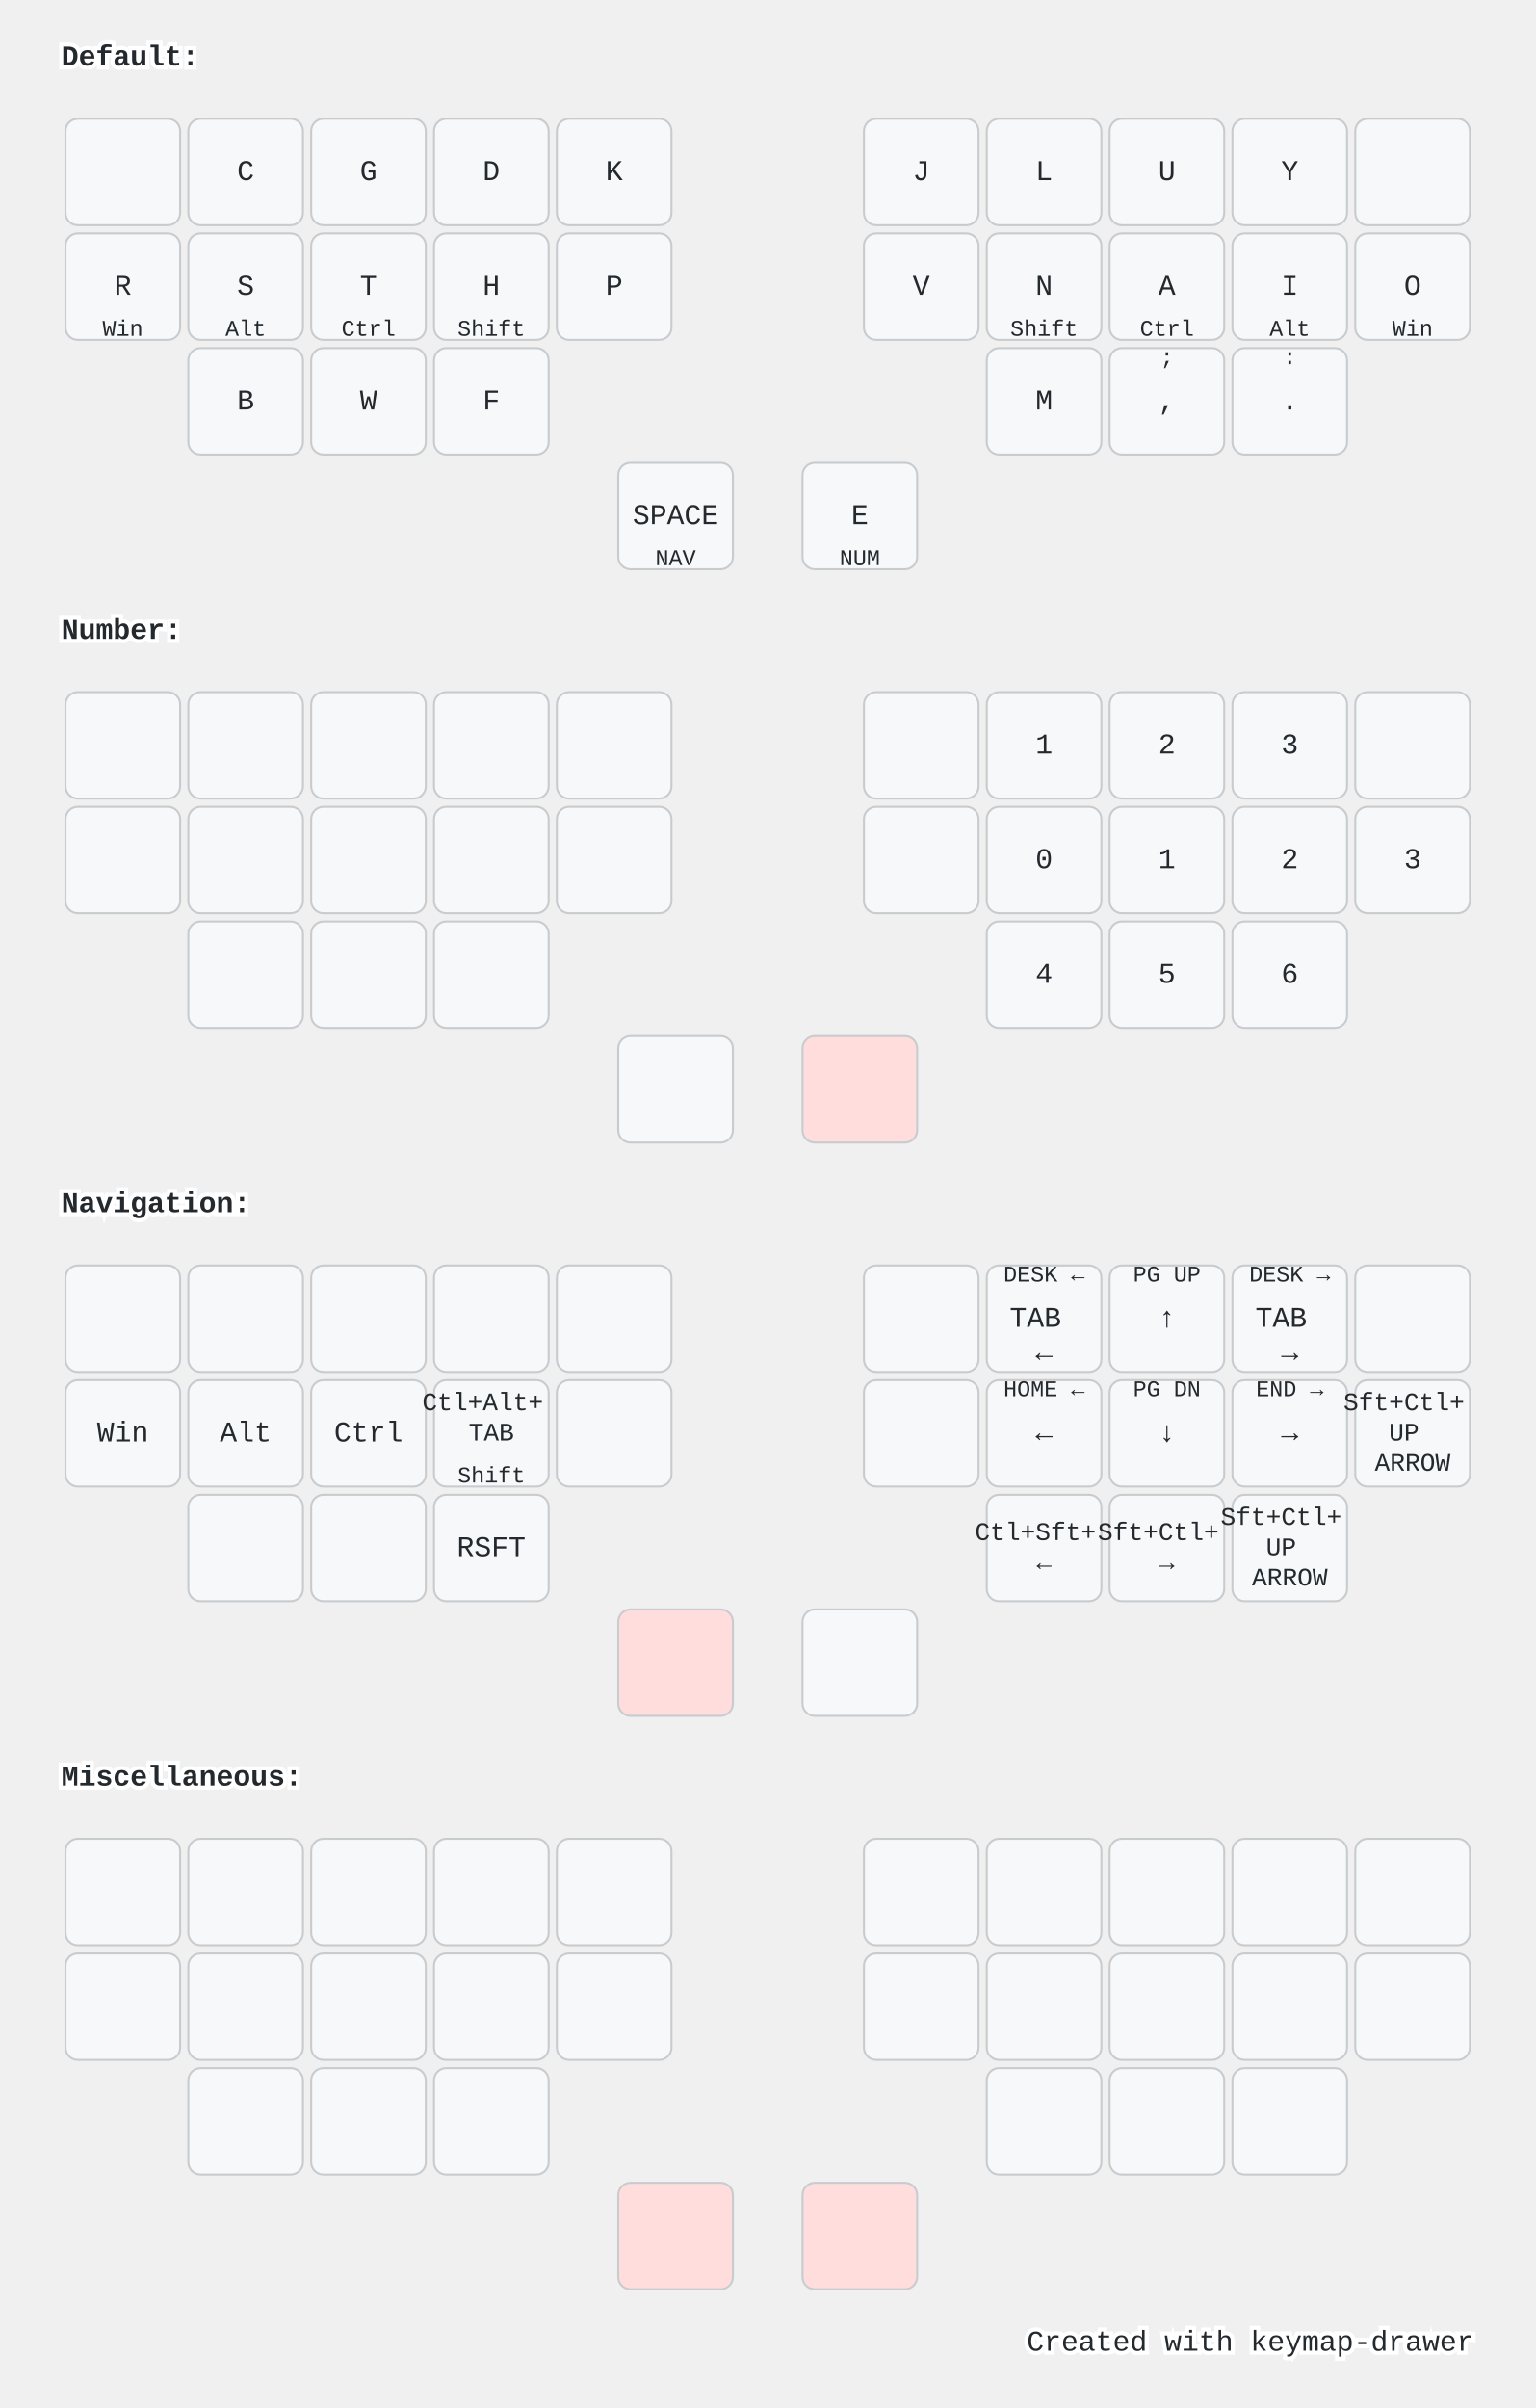
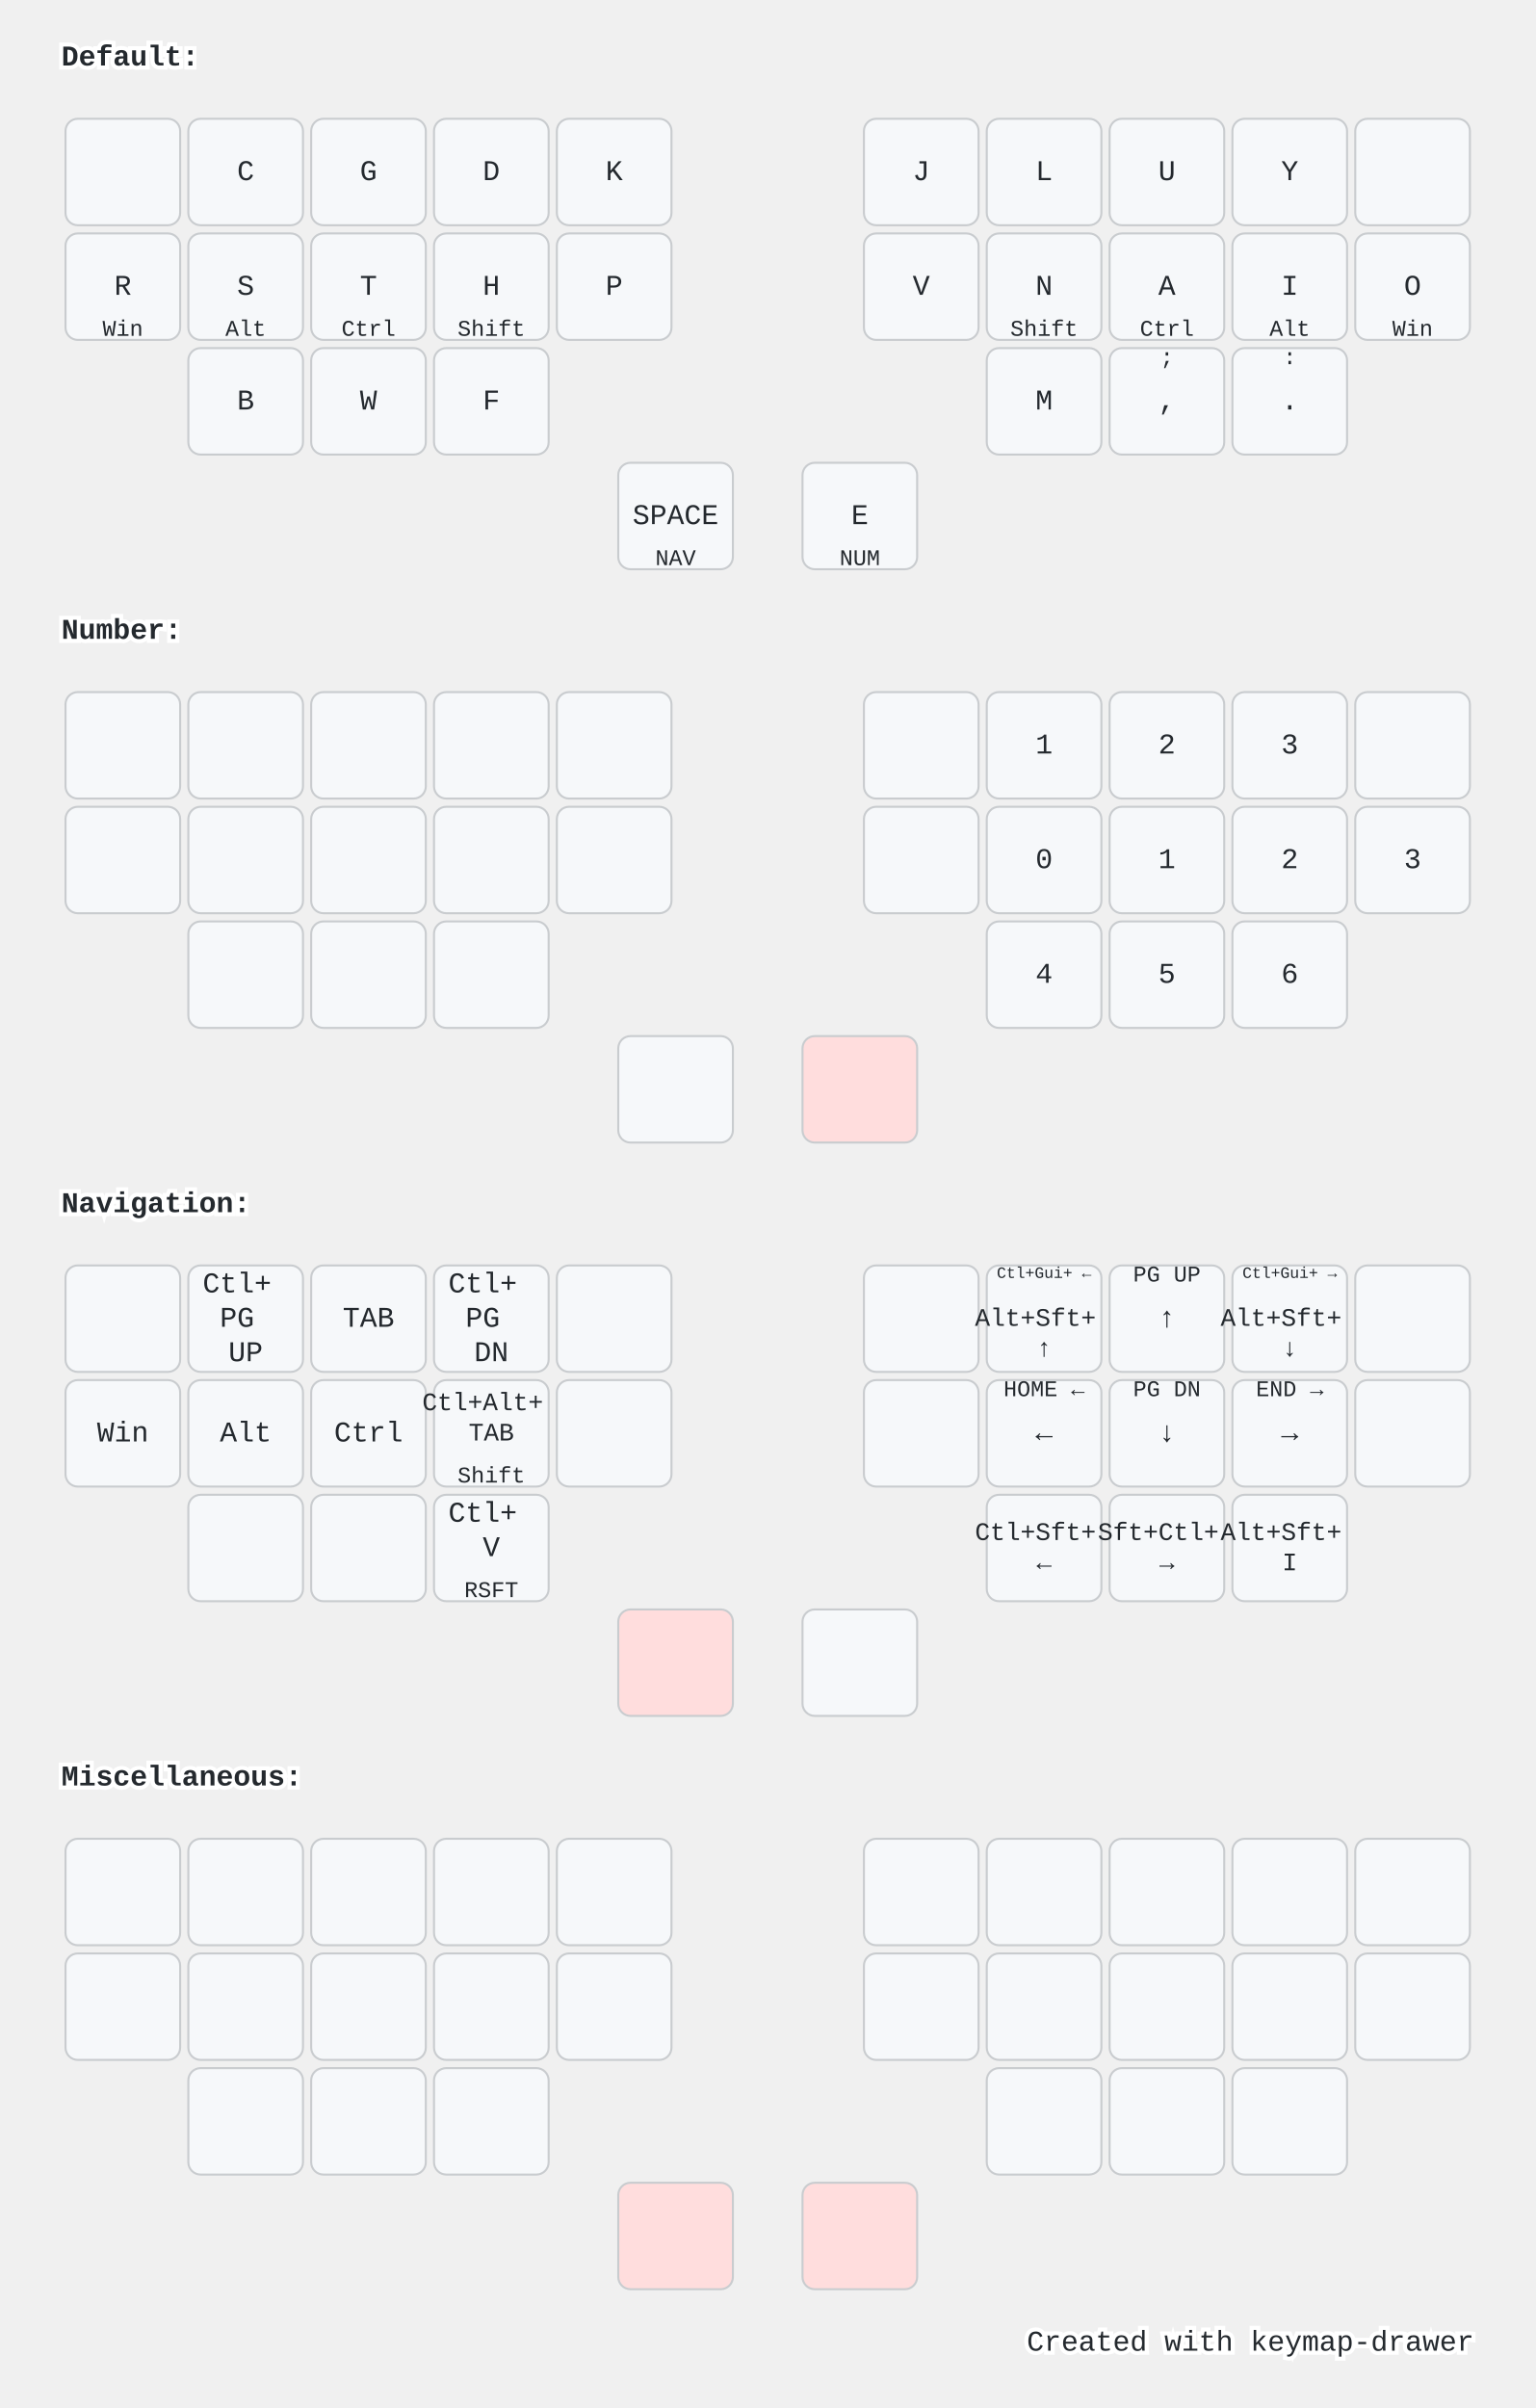
<svg xmlns="http://www.w3.org/2000/svg" width="750" height="1176" viewBox="0 0 750 1176" class="keymap">
  <style>/* inherit to force styles through use tags */
svg path {
    fill: inherit;
}

/* font and background color specifications */
svg.keymap {
    font-family: SFMono-Regular,Consolas,Liberation Mono,Menlo,monospace;
    font-size: 14px;
    font-kerning: normal;
    text-rendering: optimizeLegibility;
    fill: #24292e;
}

/* default key styling */
rect.key {
    fill: #f6f8fa;
}

rect.key, rect.combo {
    stroke: #c9cccf;
    stroke-width: 1;
}

/* default key side styling, only used is draw_key_sides is set */
rect.side {
    filter: brightness(90%);
}

/* color accent for combo boxes */
rect.combo, rect.combo-separate {
    fill: #cdf;
}

/* color accent for held keys */
rect.held, rect.combo.held {
    fill: #fdd;
}

/* color accent for ghost (optional) keys */
rect.ghost, rect.combo.ghost {
    stroke-dasharray: 4, 4;
    stroke-width: 2;
}

text {
    text-anchor: middle;
    dominant-baseline: middle;
}

/* styling for layer labels */
text.label {
    font-weight: bold;
    text-anchor: start;
    stroke: white;
    stroke-width: 4;
    paint-order: stroke;
}

/* styling for optional footer */
text.footer {
    text-anchor: end;
    dominant-baseline: auto;
    stroke: white;
    stroke-width: 4;
    paint-order: stroke;
}

/* styling for combo tap, and key hold/shifted label text */
text.combo, text.hold, text.shifted {
    font-size: 11px;
}

text.hold {
    text-anchor: middle;
    dominant-baseline: auto;
}

text.shifted {
    text-anchor: middle;
    dominant-baseline: hanging;
}

text.layer-activator {
    text-decoration: underline;
}

/* styling for hold/shifted label text in combo box */
text.combo.hold, text.combo.shifted {
    font-size: 8px;
}

/* lighter symbol for transparent keys */
text.trans {
    fill: #7b7e81;
}

/* styling for combo dendrons */
path.combo {
    stroke-width: 1;
    stroke: gray;
    fill: none;
}

/* Start Tabler Icons Cleanup */
/* cannot use height/width with glyphs */
.icon-tabler &gt; path {
    fill: inherit;
    stroke: inherit;
    stroke-width: 2;
}
/* hide tabler's default box */
.icon-tabler &gt; path[stroke="none"][fill="none"] {
    visibility: hidden;
}
/* End Tabler Icons Cleanup */
</style>
  <g transform="translate(30, 0)" class="layer-Default">
    <text x="0" y="28" class="label" id="Default">Default:</text>
    <g transform="translate(0, 56)">
      <g transform="translate(30, 28)" class="key keypos-0">
        <rect rx="6" ry="6" x="-28" y="-26" width="56" height="52" class="key" />
      </g>
      <g transform="translate(90, 28)" class="key keypos-1">
        <rect rx="6" ry="6" x="-28" y="-26" width="56" height="52" class="key" />
        <text x="0" y="0" class="key tap">C</text>
      </g>
      <g transform="translate(150, 28)" class="key keypos-2">
        <rect rx="6" ry="6" x="-28" y="-26" width="56" height="52" class="key" />
        <text x="0" y="0" class="key tap">G</text>
      </g>
      <g transform="translate(210, 28)" class="key keypos-3">
        <rect rx="6" ry="6" x="-28" y="-26" width="56" height="52" class="key" />
        <text x="0" y="0" class="key tap">D</text>
      </g>
      <g transform="translate(270, 28)" class="key keypos-4">
        <rect rx="6" ry="6" x="-28" y="-26" width="56" height="52" class="key" />
        <text x="0" y="0" class="key tap">K</text>
      </g>
      <g transform="translate(420, 28)" class="key keypos-5">
        <rect rx="6" ry="6" x="-28" y="-26" width="56" height="52" class="key" />
        <text x="0" y="0" class="key tap">J</text>
      </g>
      <g transform="translate(480, 28)" class="key keypos-6">
        <rect rx="6" ry="6" x="-28" y="-26" width="56" height="52" class="key" />
        <text x="0" y="0" class="key tap">L</text>
      </g>
      <g transform="translate(540, 28)" class="key keypos-7">
        <rect rx="6" ry="6" x="-28" y="-26" width="56" height="52" class="key" />
        <text x="0" y="0" class="key tap">U</text>
      </g>
      <g transform="translate(600, 28)" class="key keypos-8">
        <rect rx="6" ry="6" x="-28" y="-26" width="56" height="52" class="key" />
        <text x="0" y="0" class="key tap">Y</text>
      </g>
      <g transform="translate(660, 28)" class="key keypos-9">
        <rect rx="6" ry="6" x="-28" y="-26" width="56" height="52" class="key" />
      </g>
      <g transform="translate(30, 84)" class="key keypos-10">
        <rect rx="6" ry="6" x="-28" y="-26" width="56" height="52" class="key" />
        <text x="0" y="0" class="key tap">R</text>
        <text x="0" y="24" class="key hold">Win</text>
      </g>
      <g transform="translate(90, 84)" class="key keypos-11">
        <rect rx="6" ry="6" x="-28" y="-26" width="56" height="52" class="key" />
        <text x="0" y="0" class="key tap">S</text>
        <text x="0" y="24" class="key hold">Alt</text>
      </g>
      <g transform="translate(150, 84)" class="key keypos-12">
        <rect rx="6" ry="6" x="-28" y="-26" width="56" height="52" class="key" />
        <text x="0" y="0" class="key tap">T</text>
        <text x="0" y="24" class="key hold">Ctrl</text>
      </g>
      <g transform="translate(210, 84)" class="key keypos-13">
        <rect rx="6" ry="6" x="-28" y="-26" width="56" height="52" class="key" />
        <text x="0" y="0" class="key tap">H</text>
        <text x="0" y="24" class="key hold">Shift</text>
      </g>
      <g transform="translate(270, 84)" class="key keypos-14">
        <rect rx="6" ry="6" x="-28" y="-26" width="56" height="52" class="key" />
        <text x="0" y="0" class="key tap">P</text>
      </g>
      <g transform="translate(420, 84)" class="key keypos-15">
        <rect rx="6" ry="6" x="-28" y="-26" width="56" height="52" class="key" />
        <text x="0" y="0" class="key tap">V</text>
      </g>
      <g transform="translate(480, 84)" class="key keypos-16">
        <rect rx="6" ry="6" x="-28" y="-26" width="56" height="52" class="key" />
        <text x="0" y="0" class="key tap">N</text>
        <text x="0" y="24" class="key hold">Shift</text>
      </g>
      <g transform="translate(540, 84)" class="key keypos-17">
        <rect rx="6" ry="6" x="-28" y="-26" width="56" height="52" class="key" />
        <text x="0" y="0" class="key tap">A</text>
        <text x="0" y="24" class="key hold">Ctrl</text>
      </g>
      <g transform="translate(600, 84)" class="key keypos-18">
        <rect rx="6" ry="6" x="-28" y="-26" width="56" height="52" class="key" />
        <text x="0" y="0" class="key tap">I</text>
        <text x="0" y="24" class="key hold">Alt</text>
      </g>
      <g transform="translate(660, 84)" class="key keypos-19">
        <rect rx="6" ry="6" x="-28" y="-26" width="56" height="52" class="key" />
        <text x="0" y="0" class="key tap">O</text>
        <text x="0" y="24" class="key hold">Win</text>
      </g>
      <g transform="translate(90, 140)" class="key keypos-20">
        <rect rx="6" ry="6" x="-28" y="-26" width="56" height="52" class="key" />
        <text x="0" y="0" class="key tap">B</text>
      </g>
      <g transform="translate(150, 140)" class="key keypos-21">
        <rect rx="6" ry="6" x="-28" y="-26" width="56" height="52" class="key" />
        <text x="0" y="0" class="key tap">W</text>
      </g>
      <g transform="translate(210, 140)" class="key keypos-22">
        <rect rx="6" ry="6" x="-28" y="-26" width="56" height="52" class="key" />
        <text x="0" y="0" class="key tap">F</text>
      </g>
      <g transform="translate(480, 140)" class="key keypos-23">
        <rect rx="6" ry="6" x="-28" y="-26" width="56" height="52" class="key" />
        <text x="0" y="0" class="key tap">M</text>
      </g>
      <g transform="translate(540, 140)" class="key keypos-24">
        <rect rx="6" ry="6" x="-28" y="-26" width="56" height="52" class="key" />
        <text x="0" y="0" class="key tap">,</text>
        <text x="0" y="-24" class="key shifted">;</text>
      </g>
      <g transform="translate(600, 140)" class="key keypos-25">
        <rect rx="6" ry="6" x="-28" y="-26" width="56" height="52" class="key" />
        <text x="0" y="0" class="key tap">.</text>
        <text x="0" y="-24" class="key shifted">:</text>
      </g>
      <g transform="translate(300, 196)" class="key keypos-26">
        <rect rx="6" ry="6" x="-28" y="-26" width="56" height="52" class="key" />
        <text x="0" y="0" class="key tap">SPACE</text>
        <text x="0" y="24" class="key hold">NAV</text>
      </g>
      <g transform="translate(390, 196)" class="key keypos-27">
        <rect rx="6" ry="6" x="-28" y="-26" width="56" height="52" class="key" />
        <text x="0" y="0" class="key tap">E</text>
        <text x="0" y="24" class="key hold">NUM</text>
      </g>
    </g>
  </g>
  <g transform="translate(30, 280)" class="layer-Number">
    <text x="0" y="28" class="label" id="Number">Number:</text>
    <g transform="translate(0, 56)">
      <g transform="translate(30, 28)" class="key keypos-0">
        <rect rx="6" ry="6" x="-28" y="-26" width="56" height="52" class="key" />
      </g>
      <g transform="translate(90, 28)" class="key keypos-1">
        <rect rx="6" ry="6" x="-28" y="-26" width="56" height="52" class="key" />
      </g>
      <g transform="translate(150, 28)" class="key keypos-2">
        <rect rx="6" ry="6" x="-28" y="-26" width="56" height="52" class="key" />
      </g>
      <g transform="translate(210, 28)" class="key keypos-3">
        <rect rx="6" ry="6" x="-28" y="-26" width="56" height="52" class="key" />
      </g>
      <g transform="translate(270, 28)" class="key keypos-4">
        <rect rx="6" ry="6" x="-28" y="-26" width="56" height="52" class="key" />
      </g>
      <g transform="translate(420, 28)" class="key keypos-5">
        <rect rx="6" ry="6" x="-28" y="-26" width="56" height="52" class="key" />
      </g>
      <g transform="translate(480, 28)" class="key keypos-6">
        <rect rx="6" ry="6" x="-28" y="-26" width="56" height="52" class="key" />
        <text x="0" y="0" class="key tap">1</text>
      </g>
      <g transform="translate(540, 28)" class="key keypos-7">
        <rect rx="6" ry="6" x="-28" y="-26" width="56" height="52" class="key" />
        <text x="0" y="0" class="key tap">2</text>
      </g>
      <g transform="translate(600, 28)" class="key keypos-8">
        <rect rx="6" ry="6" x="-28" y="-26" width="56" height="52" class="key" />
        <text x="0" y="0" class="key tap">3</text>
      </g>
      <g transform="translate(660, 28)" class="key keypos-9">
        <rect rx="6" ry="6" x="-28" y="-26" width="56" height="52" class="key" />
      </g>
      <g transform="translate(30, 84)" class="key keypos-10">
        <rect rx="6" ry="6" x="-28" y="-26" width="56" height="52" class="key" />
      </g>
      <g transform="translate(90, 84)" class="key keypos-11">
        <rect rx="6" ry="6" x="-28" y="-26" width="56" height="52" class="key" />
      </g>
      <g transform="translate(150, 84)" class="key keypos-12">
        <rect rx="6" ry="6" x="-28" y="-26" width="56" height="52" class="key" />
      </g>
      <g transform="translate(210, 84)" class="key keypos-13">
        <rect rx="6" ry="6" x="-28" y="-26" width="56" height="52" class="key" />
      </g>
      <g transform="translate(270, 84)" class="key keypos-14">
        <rect rx="6" ry="6" x="-28" y="-26" width="56" height="52" class="key" />
      </g>
      <g transform="translate(420, 84)" class="key keypos-15">
        <rect rx="6" ry="6" x="-28" y="-26" width="56" height="52" class="key" />
      </g>
      <g transform="translate(480, 84)" class="key keypos-16">
        <rect rx="6" ry="6" x="-28" y="-26" width="56" height="52" class="key" />
        <text x="0" y="0" class="key tap">0</text>
      </g>
      <g transform="translate(540, 84)" class="key keypos-17">
        <rect rx="6" ry="6" x="-28" y="-26" width="56" height="52" class="key" />
        <text x="0" y="0" class="key tap">1</text>
      </g>
      <g transform="translate(600, 84)" class="key keypos-18">
        <rect rx="6" ry="6" x="-28" y="-26" width="56" height="52" class="key" />
        <text x="0" y="0" class="key tap">2</text>
      </g>
      <g transform="translate(660, 84)" class="key keypos-19">
        <rect rx="6" ry="6" x="-28" y="-26" width="56" height="52" class="key" />
        <text x="0" y="0" class="key tap">3</text>
      </g>
      <g transform="translate(90, 140)" class="key keypos-20">
        <rect rx="6" ry="6" x="-28" y="-26" width="56" height="52" class="key" />
      </g>
      <g transform="translate(150, 140)" class="key keypos-21">
        <rect rx="6" ry="6" x="-28" y="-26" width="56" height="52" class="key" />
      </g>
      <g transform="translate(210, 140)" class="key keypos-22">
        <rect rx="6" ry="6" x="-28" y="-26" width="56" height="52" class="key" />
      </g>
      <g transform="translate(480, 140)" class="key keypos-23">
        <rect rx="6" ry="6" x="-28" y="-26" width="56" height="52" class="key" />
        <text x="0" y="0" class="key tap">4</text>
      </g>
      <g transform="translate(540, 140)" class="key keypos-24">
        <rect rx="6" ry="6" x="-28" y="-26" width="56" height="52" class="key" />
        <text x="0" y="0" class="key tap">5</text>
      </g>
      <g transform="translate(600, 140)" class="key keypos-25">
        <rect rx="6" ry="6" x="-28" y="-26" width="56" height="52" class="key" />
        <text x="0" y="0" class="key tap">6</text>
      </g>
      <g transform="translate(300, 196)" class="key keypos-26">
        <rect rx="6" ry="6" x="-28" y="-26" width="56" height="52" class="key" />
      </g>
      <g transform="translate(390, 196)" class="key held keypos-27">
        <rect rx="6" ry="6" x="-28" y="-26" width="56" height="52" class="key held" />
      </g>
    </g>
  </g>
  <g transform="translate(30, 560)" class="layer-Navigation">
    <text x="0" y="28" class="label" id="Navigation">Navigation:</text>
    <g transform="translate(0, 56)">
      <g transform="translate(30, 28)" class="key keypos-0">
        <rect rx="6" ry="6" x="-28" y="-26" width="56" height="52" class="key" />
      </g>
      <g transform="translate(90, 28)" class="key keypos-1">
        <rect rx="6" ry="6" x="-28" y="-26" width="56" height="52" class="key" />
+         <text x="0" y="0" class="key tap">
+           <tspan x="0" dy="-1.2em">Ctl+</tspan>
+           <tspan x="0" dy="1.2em">PG</tspan>
+           <tspan x="0" dy="1.2em">UP</tspan>
+         </text>
      </g>
      <g transform="translate(150, 28)" class="key keypos-2">
        <rect rx="6" ry="6" x="-28" y="-26" width="56" height="52" class="key" />
+         <text x="0" y="0" class="key tap">TAB</text>
      </g>
      <g transform="translate(210, 28)" class="key keypos-3">
        <rect rx="6" ry="6" x="-28" y="-26" width="56" height="52" class="key" />
+         <text x="0" y="0" class="key tap">
+           <tspan x="0" dy="-1.2em">Ctl+</tspan>
+           <tspan x="0" dy="1.2em">PG</tspan>
+           <tspan x="0" dy="1.2em">DN</tspan>
+         </text>
      </g>
      <g transform="translate(270, 28)" class="key keypos-4">
        <rect rx="6" ry="6" x="-28" y="-26" width="56" height="52" class="key" />
      </g>
      <g transform="translate(420, 28)" class="key keypos-5">
        <rect rx="6" ry="6" x="-28" y="-26" width="56" height="52" class="key" />
      </g>
      <g transform="translate(480, 28)" class="key keypos-6">
        <rect rx="6" ry="6" x="-28" y="-26" width="56" height="52" class="key" />
        <text x="0" y="0" class="key tap">
-           <tspan x="0" dy="-0.0em">TAB</tspan>
-           <tspan x="0" dy="1.2em">←</tspan>
-         </text>
-         <text x="0" y="-24" class="key shifted">DESK ←</text>
+           <tspan x="0" dy="-0.0em" style="font-size: 88%">Alt+Sft+</tspan>
+           <tspan x="0" dy="1.2em" style="font-size: 88%">↑</tspan>
+         </text>
+         <text x="0" y="-24" class="key shifted">
+           <tspan style="font-size: 70%">Ctl+Gui+ ←</tspan>
+         </text>
      </g>
      <g transform="translate(540, 28)" class="key keypos-7">
        <rect rx="6" ry="6" x="-28" y="-26" width="56" height="52" class="key" />
        <text x="0" y="0" class="key tap">↑</text>
        <text x="0" y="-24" class="key shifted">PG UP</text>
      </g>
      <g transform="translate(600, 28)" class="key keypos-8">
        <rect rx="6" ry="6" x="-28" y="-26" width="56" height="52" class="key" />
        <text x="0" y="0" class="key tap">
-           <tspan x="0" dy="-0.0em">TAB</tspan>
-           <tspan x="0" dy="1.2em">→</tspan>
-         </text>
-         <text x="0" y="-24" class="key shifted">DESK →</text>
+           <tspan x="0" dy="-0.0em" style="font-size: 88%">Alt+Sft+</tspan>
+           <tspan x="0" dy="1.2em" style="font-size: 88%">↓</tspan>
+         </text>
+         <text x="0" y="-24" class="key shifted">
+           <tspan style="font-size: 70%">Ctl+Gui+ →</tspan>
+         </text>
      </g>
      <g transform="translate(660, 28)" class="key keypos-9">
        <rect rx="6" ry="6" x="-28" y="-26" width="56" height="52" class="key" />
      </g>
      <g transform="translate(30, 84)" class="key keypos-10">
        <rect rx="6" ry="6" x="-28" y="-26" width="56" height="52" class="key" />
        <text x="0" y="0" class="key tap">Win</text>
      </g>
      <g transform="translate(90, 84)" class="key keypos-11">
        <rect rx="6" ry="6" x="-28" y="-26" width="56" height="52" class="key" />
        <text x="0" y="0" class="key tap">Alt</text>
      </g>
      <g transform="translate(150, 84)" class="key keypos-12">
        <rect rx="6" ry="6" x="-28" y="-26" width="56" height="52" class="key" />
        <text x="0" y="0" class="key tap">Ctrl</text>
      </g>
      <g transform="translate(210, 84)" class="key keypos-13">
        <rect rx="6" ry="6" x="-28" y="-26" width="56" height="52" class="key" />
        <text x="0" y="0" class="key tap">
          <tspan x="0" dy="-1.2em" style="font-size: 88%">Ctl+Alt+</tspan>
          <tspan x="0" dy="1.2em" style="font-size: 88%">TAB</tspan>
        </text>
        <text x="0" y="24" class="key hold">Shift</text>
      </g>
      <g transform="translate(270, 84)" class="key keypos-14">
        <rect rx="6" ry="6" x="-28" y="-26" width="56" height="52" class="key" />
      </g>
      <g transform="translate(420, 84)" class="key keypos-15">
        <rect rx="6" ry="6" x="-28" y="-26" width="56" height="52" class="key" />
      </g>
      <g transform="translate(480, 84)" class="key keypos-16">
        <rect rx="6" ry="6" x="-28" y="-26" width="56" height="52" class="key" />
        <text x="0" y="0" class="key tap">←</text>
        <text x="0" y="-24" class="key shifted">HOME ←</text>
      </g>
      <g transform="translate(540, 84)" class="key keypos-17">
        <rect rx="6" ry="6" x="-28" y="-26" width="56" height="52" class="key" />
        <text x="0" y="0" class="key tap">↓</text>
        <text x="0" y="-24" class="key shifted">PG DN</text>
      </g>
      <g transform="translate(600, 84)" class="key keypos-18">
        <rect rx="6" ry="6" x="-28" y="-26" width="56" height="52" class="key" />
        <text x="0" y="0" class="key tap">→</text>
        <text x="0" y="-24" class="key shifted">END →</text>
      </g>
      <g transform="translate(660, 84)" class="key keypos-19">
        <rect rx="6" ry="6" x="-28" y="-26" width="56" height="52" class="key" />
-         <text x="0" y="0" class="key tap">
-           <tspan x="0" dy="-1.2em" style="font-size: 88%">Sft+Ctl+</tspan>
-           <tspan x="0" dy="1.2em" style="font-size: 88%">UP</tspan>
-           <tspan x="0" dy="1.2em" style="font-size: 88%">ARROW</tspan>
-         </text>
      </g>
      <g transform="translate(90, 140)" class="key keypos-20">
        <rect rx="6" ry="6" x="-28" y="-26" width="56" height="52" class="key" />
      </g>
      <g transform="translate(150, 140)" class="key keypos-21">
        <rect rx="6" ry="6" x="-28" y="-26" width="56" height="52" class="key" />
      </g>
      <g transform="translate(210, 140)" class="key keypos-22">
        <rect rx="6" ry="6" x="-28" y="-26" width="56" height="52" class="key" />
-         <text x="0" y="0" class="key tap">RSFT</text>
+         <text x="0" y="0" class="key tap">
+           <tspan x="0" dy="-1.2em">Ctl+</tspan>
+           <tspan x="0" dy="1.2em">V</tspan>
+         </text>
+         <text x="0" y="24" class="key hold">RSFT</text>
      </g>
      <g transform="translate(480, 140)" class="key keypos-23">
        <rect rx="6" ry="6" x="-28" y="-26" width="56" height="52" class="key" />
        <text x="0" y="0" class="key tap">
          <tspan x="0" dy="-0.6em" style="font-size: 88%">Ctl+Sft+</tspan>
          <tspan x="0" dy="1.2em" style="font-size: 88%">←</tspan>
        </text>
      </g>
      <g transform="translate(540, 140)" class="key keypos-24">
        <rect rx="6" ry="6" x="-28" y="-26" width="56" height="52" class="key" />
        <text x="0" y="0" class="key tap">
          <tspan x="0" dy="-0.6em" style="font-size: 88%">Sft+Ctl+</tspan>
          <tspan x="0" dy="1.2em" style="font-size: 88%">→</tspan>
        </text>
      </g>
      <g transform="translate(600, 140)" class="key keypos-25">
        <rect rx="6" ry="6" x="-28" y="-26" width="56" height="52" class="key" />
        <text x="0" y="0" class="key tap">
-           <tspan x="0" dy="-1.2em" style="font-size: 88%">Sft+Ctl+</tspan>
-           <tspan x="0" dy="1.2em" style="font-size: 88%">UP</tspan>
-           <tspan x="0" dy="1.2em" style="font-size: 88%">ARROW</tspan>
+           <tspan x="0" dy="-0.6em" style="font-size: 88%">Alt+Sft+</tspan>
+           <tspan x="0" dy="1.2em" style="font-size: 88%">I</tspan>
        </text>
      </g>
      <g transform="translate(300, 196)" class="key held keypos-26">
        <rect rx="6" ry="6" x="-28" y="-26" width="56" height="52" class="key held" />
      </g>
      <g transform="translate(390, 196)" class="key keypos-27">
        <rect rx="6" ry="6" x="-28" y="-26" width="56" height="52" class="key" />
      </g>
    </g>
  </g>
  <g transform="translate(30, 840)" class="layer-Miscellaneous">
    <text x="0" y="28" class="label" id="Miscellaneous">Miscellaneous:</text>
    <g transform="translate(0, 56)">
      <g transform="translate(30, 28)" class="key keypos-0">
        <rect rx="6" ry="6" x="-28" y="-26" width="56" height="52" class="key" />
      </g>
      <g transform="translate(90, 28)" class="key keypos-1">
        <rect rx="6" ry="6" x="-28" y="-26" width="56" height="52" class="key" />
      </g>
      <g transform="translate(150, 28)" class="key keypos-2">
        <rect rx="6" ry="6" x="-28" y="-26" width="56" height="52" class="key" />
      </g>
      <g transform="translate(210, 28)" class="key keypos-3">
        <rect rx="6" ry="6" x="-28" y="-26" width="56" height="52" class="key" />
      </g>
      <g transform="translate(270, 28)" class="key keypos-4">
        <rect rx="6" ry="6" x="-28" y="-26" width="56" height="52" class="key" />
      </g>
      <g transform="translate(420, 28)" class="key keypos-5">
        <rect rx="6" ry="6" x="-28" y="-26" width="56" height="52" class="key" />
      </g>
      <g transform="translate(480, 28)" class="key keypos-6">
        <rect rx="6" ry="6" x="-28" y="-26" width="56" height="52" class="key" />
      </g>
      <g transform="translate(540, 28)" class="key keypos-7">
        <rect rx="6" ry="6" x="-28" y="-26" width="56" height="52" class="key" />
      </g>
      <g transform="translate(600, 28)" class="key keypos-8">
        <rect rx="6" ry="6" x="-28" y="-26" width="56" height="52" class="key" />
      </g>
      <g transform="translate(660, 28)" class="key keypos-9">
        <rect rx="6" ry="6" x="-28" y="-26" width="56" height="52" class="key" />
      </g>
      <g transform="translate(30, 84)" class="key keypos-10">
        <rect rx="6" ry="6" x="-28" y="-26" width="56" height="52" class="key" />
      </g>
      <g transform="translate(90, 84)" class="key keypos-11">
        <rect rx="6" ry="6" x="-28" y="-26" width="56" height="52" class="key" />
      </g>
      <g transform="translate(150, 84)" class="key keypos-12">
        <rect rx="6" ry="6" x="-28" y="-26" width="56" height="52" class="key" />
      </g>
      <g transform="translate(210, 84)" class="key keypos-13">
        <rect rx="6" ry="6" x="-28" y="-26" width="56" height="52" class="key" />
      </g>
      <g transform="translate(270, 84)" class="key keypos-14">
        <rect rx="6" ry="6" x="-28" y="-26" width="56" height="52" class="key" />
      </g>
      <g transform="translate(420, 84)" class="key keypos-15">
        <rect rx="6" ry="6" x="-28" y="-26" width="56" height="52" class="key" />
      </g>
      <g transform="translate(480, 84)" class="key keypos-16">
        <rect rx="6" ry="6" x="-28" y="-26" width="56" height="52" class="key" />
      </g>
      <g transform="translate(540, 84)" class="key keypos-17">
        <rect rx="6" ry="6" x="-28" y="-26" width="56" height="52" class="key" />
      </g>
      <g transform="translate(600, 84)" class="key keypos-18">
        <rect rx="6" ry="6" x="-28" y="-26" width="56" height="52" class="key" />
      </g>
      <g transform="translate(660, 84)" class="key keypos-19">
        <rect rx="6" ry="6" x="-28" y="-26" width="56" height="52" class="key" />
      </g>
      <g transform="translate(90, 140)" class="key keypos-20">
        <rect rx="6" ry="6" x="-28" y="-26" width="56" height="52" class="key" />
      </g>
      <g transform="translate(150, 140)" class="key keypos-21">
        <rect rx="6" ry="6" x="-28" y="-26" width="56" height="52" class="key" />
      </g>
      <g transform="translate(210, 140)" class="key keypos-22">
        <rect rx="6" ry="6" x="-28" y="-26" width="56" height="52" class="key" />
      </g>
      <g transform="translate(480, 140)" class="key keypos-23">
        <rect rx="6" ry="6" x="-28" y="-26" width="56" height="52" class="key" />
      </g>
      <g transform="translate(540, 140)" class="key keypos-24">
        <rect rx="6" ry="6" x="-28" y="-26" width="56" height="52" class="key" />
      </g>
      <g transform="translate(600, 140)" class="key keypos-25">
        <rect rx="6" ry="6" x="-28" y="-26" width="56" height="52" class="key" />
      </g>
      <g transform="translate(300, 196)" class="key held keypos-26">
        <rect rx="6" ry="6" x="-28" y="-26" width="56" height="52" class="key held" />
      </g>
      <g transform="translate(390, 196)" class="key held keypos-27">
        <rect rx="6" ry="6" x="-28" y="-26" width="56" height="52" class="key held" />
      </g>
    </g>
  </g>
  <text x="720.0" y="1148.0" class="footer">Created with <a href="https://github.com/caksoylar/keymap-drawer">keymap-drawer</a>
  </text>
</svg>
